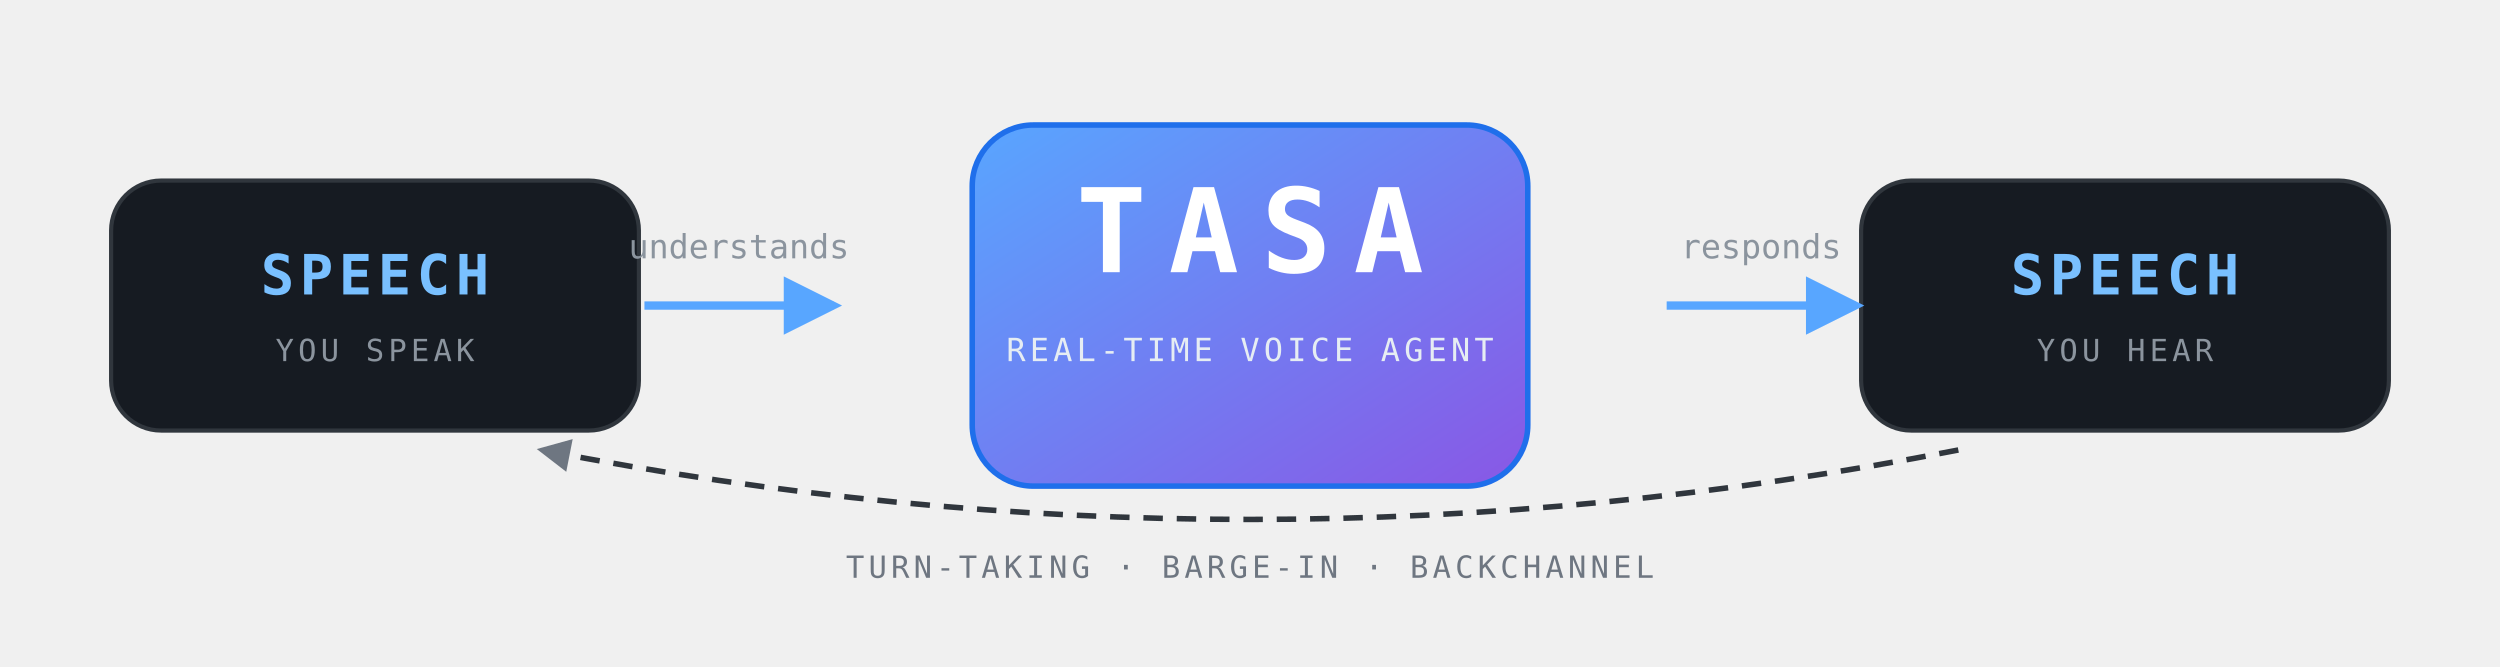
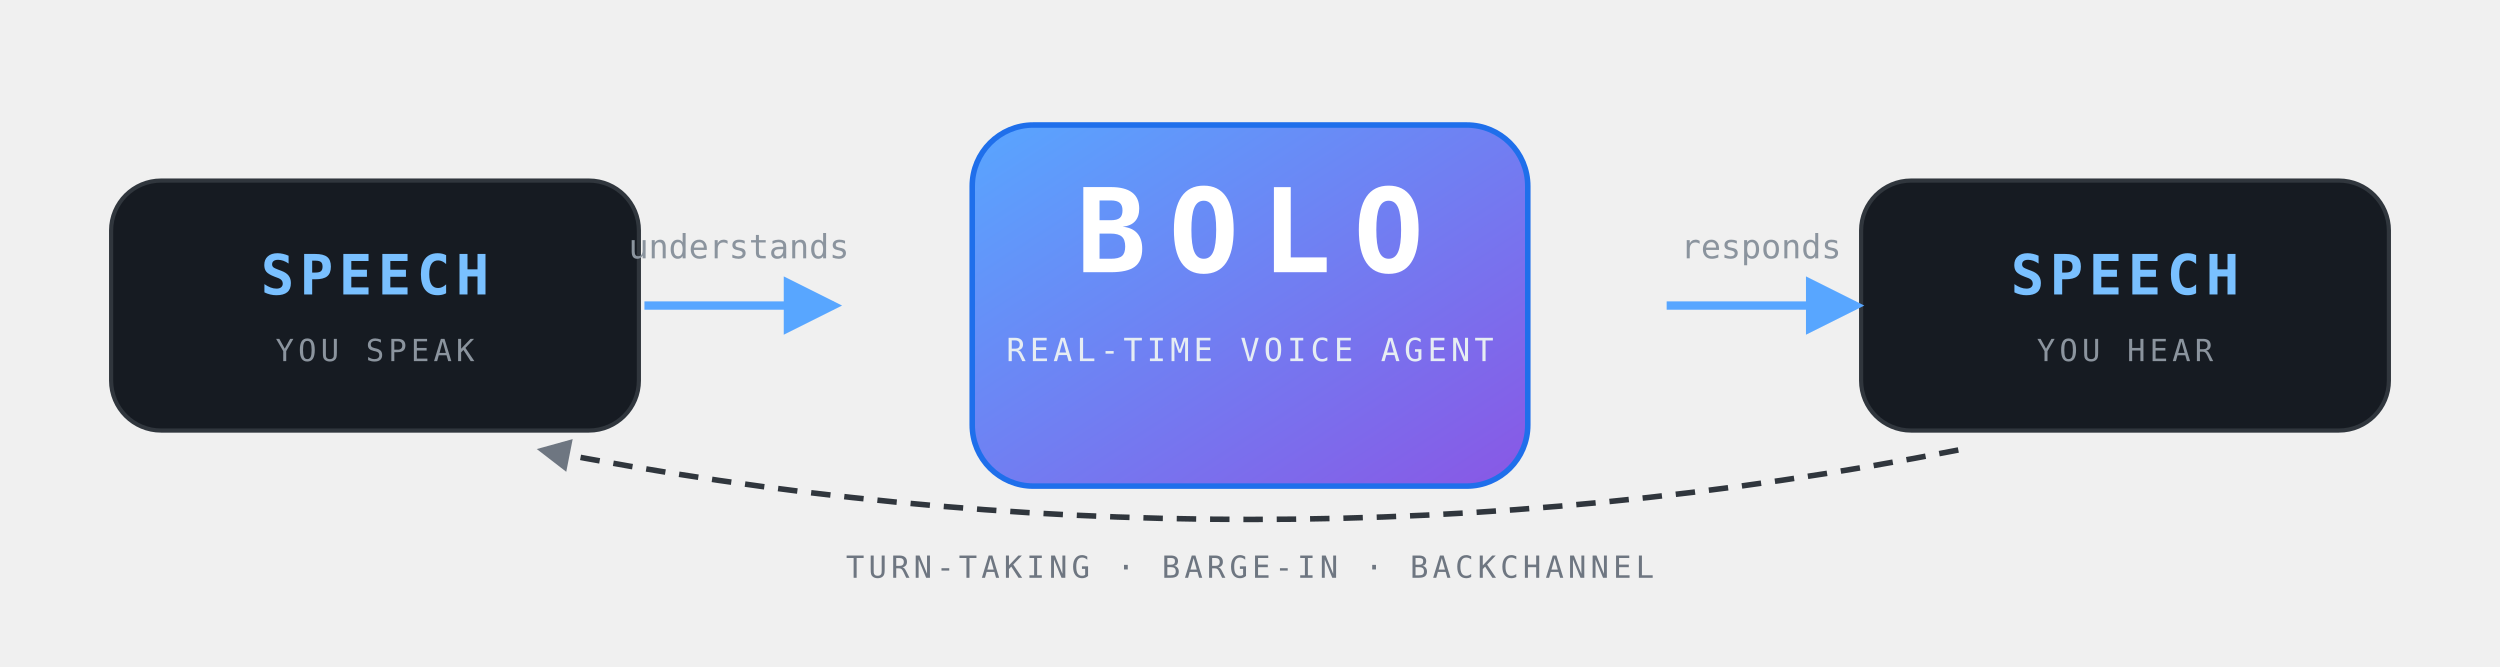
- <svg xmlns="http://www.w3.org/2000/svg" width="900" height="240" viewBox="0 0 900 240" role="img" aria-label="TASA conversational speech loop">
+ <svg xmlns="http://www.w3.org/2000/svg" width="900" height="240" viewBox="0 0 900 240" role="img" aria-label="Bolo voice search loop">
  <defs>
-     <linearGradient id="tasaGrad" x1="0" y1="0" x2="1" y2="1">
+     <linearGradient id="boloGrad" x1="0" y1="0" x2="1" y2="1">
      <stop offset="0" stop-color="#58a6ff" />
      <stop offset="1" stop-color="#8957e5" />
    </linearGradient>
    <marker id="arrow" viewBox="0 0 10 10" refX="8.5" refY="5" markerWidth="7" markerHeight="7" orient="auto">
      <path d="M 0 0 L 10 5 L 0 10 z" fill="#58a6ff" />
    </marker>
    <marker id="arrowDim" viewBox="0 0 10 10" refX="8.5" refY="5" markerWidth="6" markerHeight="6" orient="auto">
      <path d="M 0 0 L 10 5 L 0 10 z" fill="#6e7681" />
    </marker>
  </defs>
  <rect x="40" y="65" width="190" height="90" rx="18" fill="#161b22" stroke="#30363d" stroke-width="1.5" />
  <text x="135" y="106" text-anchor="middle" font-family="'Fira Code', ui-monospace, monospace" font-size="20" font-weight="700" letter-spacing="2" fill="#79c0ff">SPEECH</text>
  <text x="135" y="130" text-anchor="middle" font-family="'Fira Code', ui-monospace, monospace" font-size="11" letter-spacing="1.5" fill="#8b949e">YOU SPEAK</text>
  <rect x="670" y="65" width="190" height="90" rx="18" fill="#161b22" stroke="#30363d" stroke-width="1.5" />
  <text x="765" y="106" text-anchor="middle" font-family="'Fira Code', ui-monospace, monospace" font-size="20" font-weight="700" letter-spacing="2" fill="#79c0ff">SPEECH</text>
  <text x="765" y="130" text-anchor="middle" font-family="'Fira Code', ui-monospace, monospace" font-size="11" letter-spacing="1.5" fill="#8b949e">YOU HEAR</text>
-   <rect x="350" y="45" width="200" height="130" rx="22" fill="url(#tasaGrad)" stroke="#1f6feb" stroke-width="2" />
-   <text x="450" y="98" text-anchor="middle" font-family="'Fira Code', ui-monospace, monospace" font-size="42" font-weight="800" letter-spacing="8" fill="#ffffff">TASA</text>
+   <rect x="350" y="45" width="200" height="130" rx="22" fill="url(#boloGrad)" stroke="#1f6feb" stroke-width="2" />
+   <text x="450" y="98" text-anchor="middle" font-family="'Fira Code', ui-monospace, monospace" font-size="42" font-weight="800" letter-spacing="8" fill="#ffffff">BOLO</text>
  <text x="450" y="130" text-anchor="middle" font-family="'Fira Code', ui-monospace, monospace" font-size="11.5" letter-spacing="1.5" fill="#e6edf3">REAL-TIME VOICE AGENT</text>
  <line x1="232" y1="110" x2="300" y2="110" stroke="#58a6ff" stroke-width="3" marker-end="url(#arrow)" />
  <line x1="600" y1="110" x2="668" y2="110" stroke="#58a6ff" stroke-width="3" marker-end="url(#arrow)" />
  <text x="266" y="93" text-anchor="middle" font-family="'Fira Code', ui-monospace, monospace" font-size="12" fill="#8b949e">understands</text>
  <text x="634" y="93" text-anchor="middle" font-family="'Fira Code', ui-monospace, monospace" font-size="12" fill="#8b949e">responds</text>
  <path d="M 705 162 Q 450 212 195 162" fill="none" stroke="#30363d" stroke-width="2" stroke-dasharray="7 5" marker-end="url(#arrowDim)" />
  <text x="450" y="208" text-anchor="middle" font-family="'Fira Code', ui-monospace, monospace" font-size="11" letter-spacing="1.5" fill="#6e7681">TURN-TAKING · BARGE-IN · BACKCHANNEL</text>
</svg>
